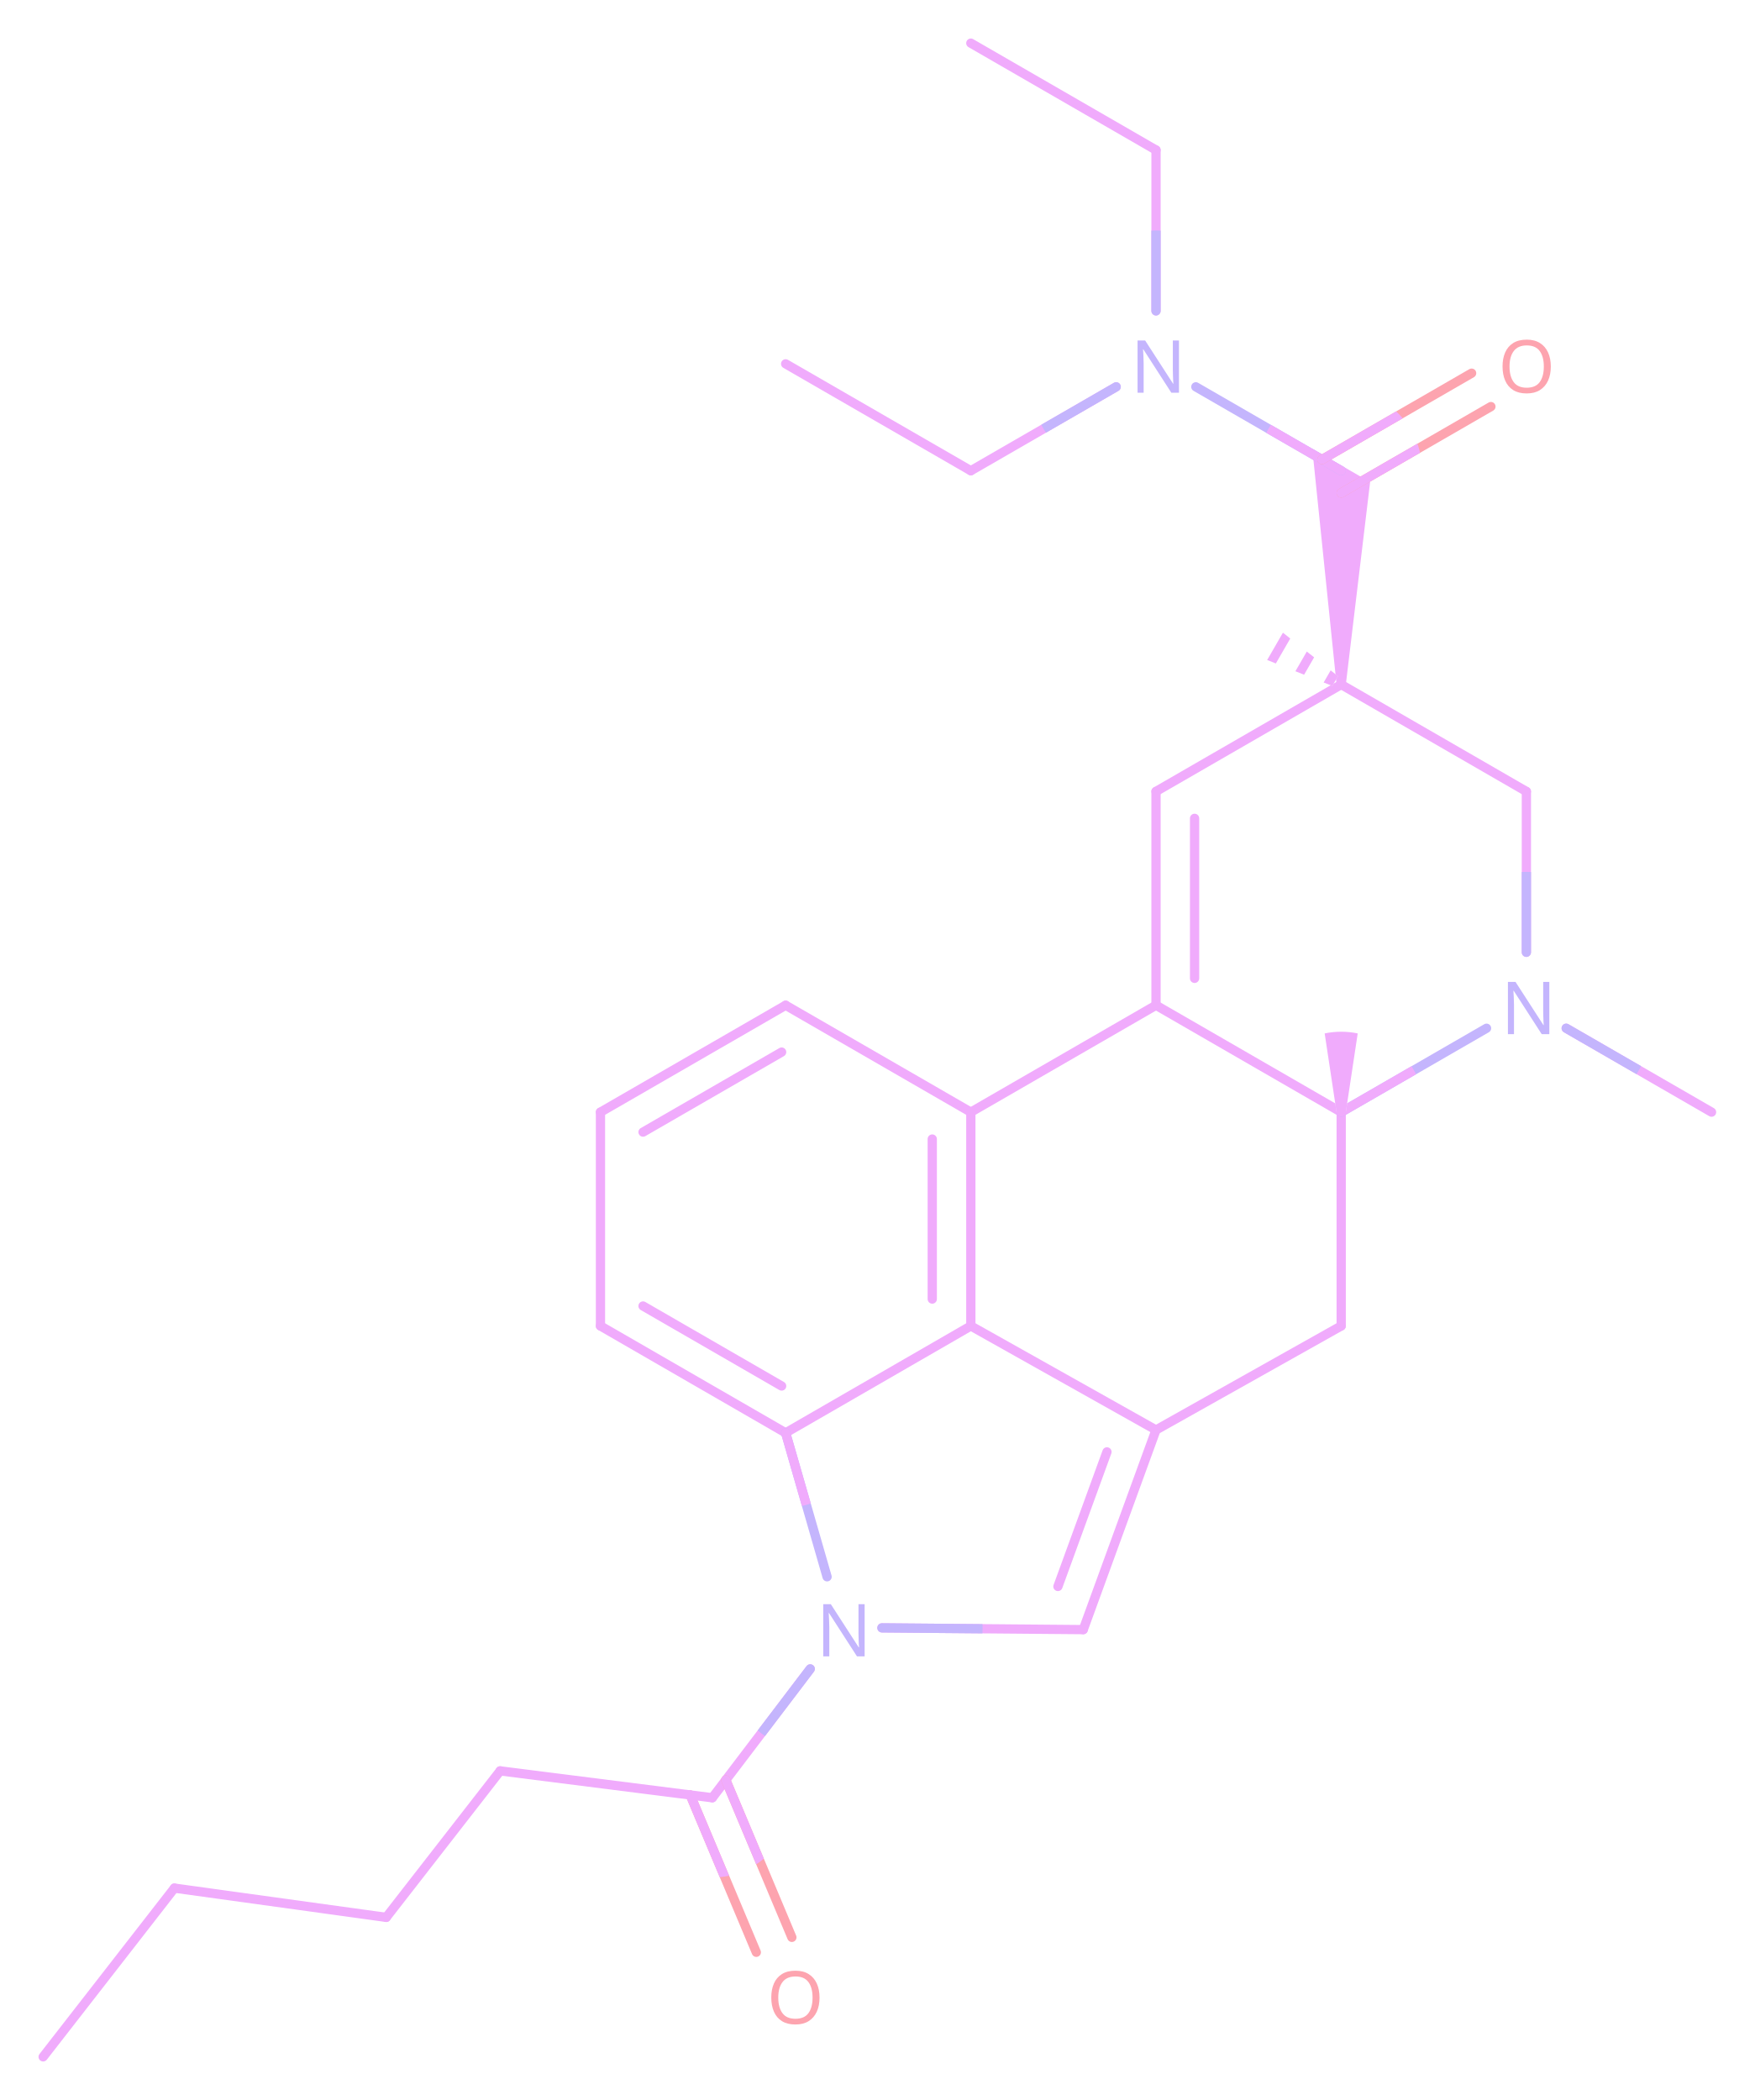
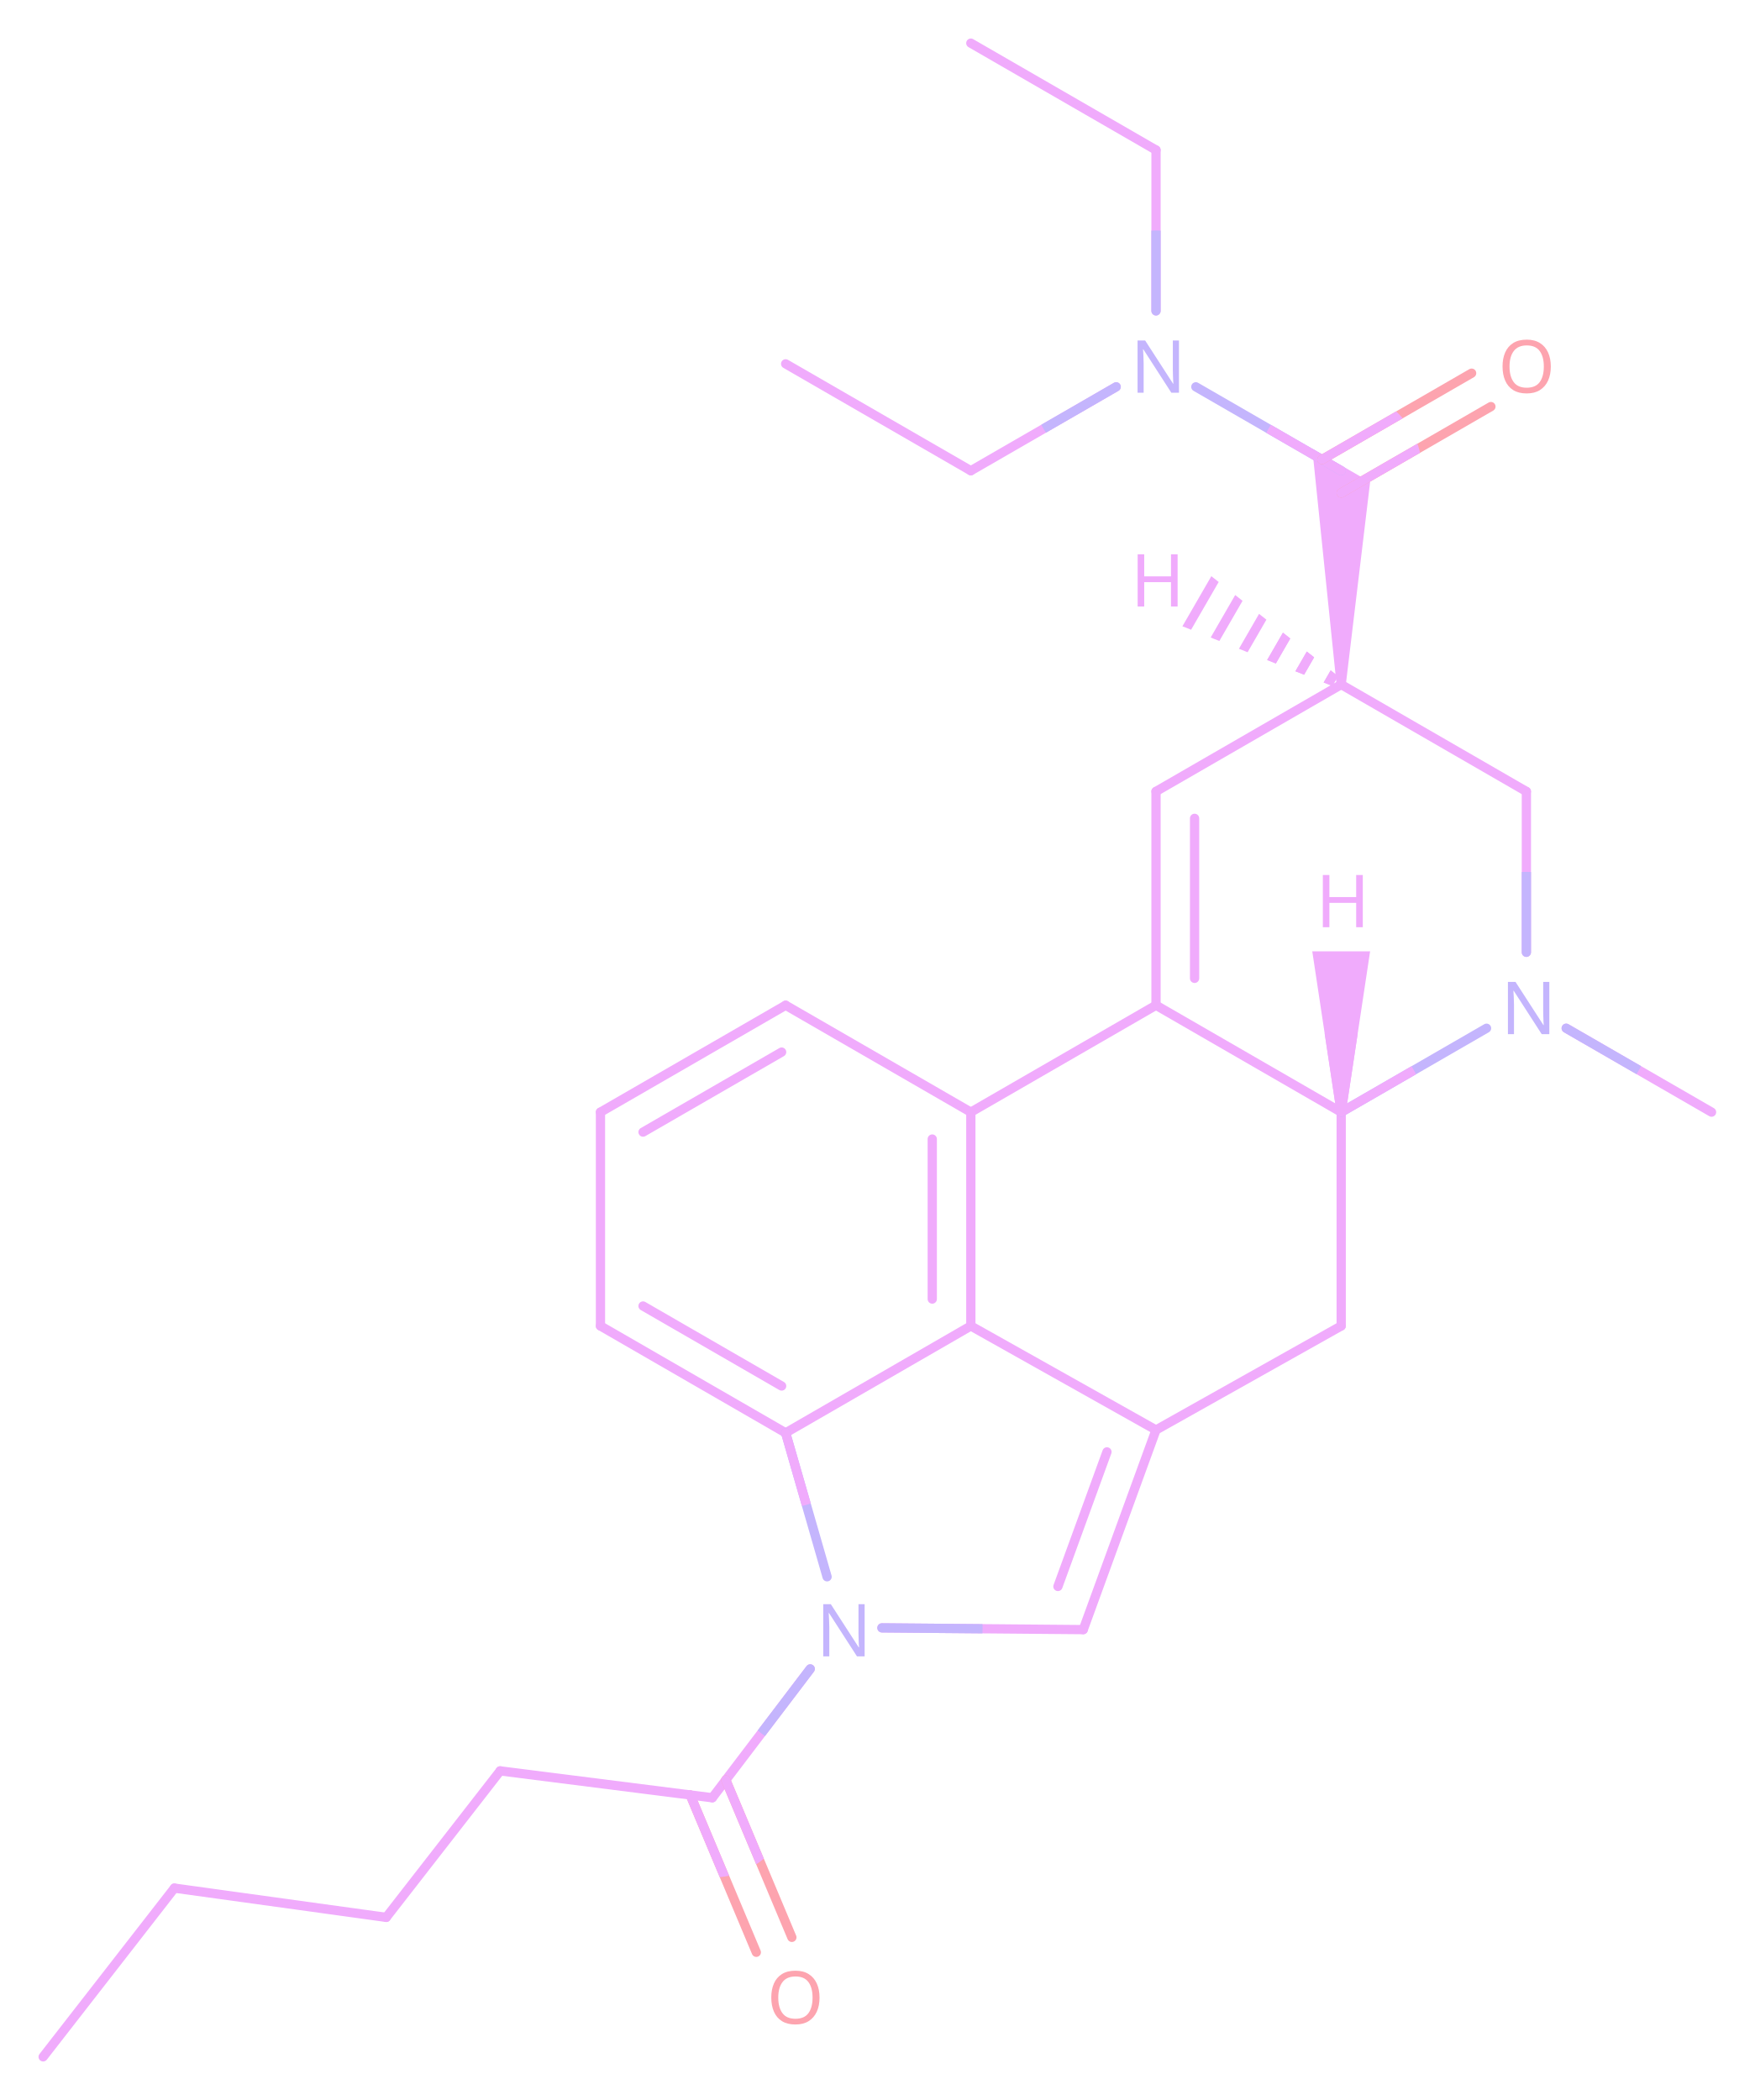
<svg xmlns="http://www.w3.org/2000/svg" fill-opacity="1" color-rendering="auto" color-interpolation="auto" text-rendering="auto" stroke-linecap="square" width="455.616" stroke-miterlimit="10" shape-rendering="auto" stroke-opacity="1" stroke-dasharray="none" font-weight="normal" stroke-width="1" height="545.35" font-family="Dialog" font-style="normal" stroke-linejoin="miter" font-size="12px" stroke-dashoffset="0" image-rendering="auto" version="1.1" id="svg263" style="fill:#f0abfc;stroke:none;">
  <defs id="genericDefs" />
  <g id="g261" transform="translate(-10.18389,-10.33308)" style="fill:#f0abfc;stroke:none">
    <defs id="28128359725-defs1">
      <clipPath clipPathUnits="userSpaceOnUse" id="28128359306-clipPath1">
        <path d="M 0,0 H 476 V 566 H 0 Z" id="path3" style="stroke:none" />
      </clipPath>
      <clipPath clipPathUnits="userSpaceOnUse" id="28128359786-clipPath1">
        <path d="m 406.514,236.748 c -11.535,0 -20.885,9.351 -20.885,20.885 0,11.535 9.351,20.886 20.885,20.886 11.535,0 20.886,-9.351 20.886,-20.886 0,-11.535 -9.351,-20.885 -20.886,-20.885 z" id="path6" style="stroke:none" />
      </clipPath>
      <clipPath clipPathUnits="userSpaceOnUse" id="28128359347-clipPath1">
        <path d="m 358.431,277.357 c -12.035,0 -21.791,9.756 -21.791,21.791 0,12.035 9.756,21.791 21.791,21.791 12.035,0 21.791,-9.756 21.791,-21.791 0,-12.035 -9.756,-21.791 -21.791,-21.791 z" id="path9" style="stroke:none" />
      </clipPath>
      <clipPath clipPathUnits="userSpaceOnUse" id="2812835977-clipPath1">
        <path d="m 239.179,406.933 c -14.437,0 -26.14,11.704 -26.14,26.141 0,14.437 11.704,26.14 26.14,26.14 14.437,0 26.14,-11.704 26.14,-26.14 0,-14.437 -11.704,-26.141 -26.14,-26.141 z" id="path12" style="stroke:none" />
      </clipPath>
      <clipPath clipPathUnits="userSpaceOnUse" id="28128359129-clipPath1">
        <path d="m 214.182,362.985 c -10.741,0 -19.448,8.707 -19.448,19.448 0,10.741 8.707,19.448 19.448,19.448 10.741,0 19.448,-8.707 19.448,-19.448 0,-10.741 -8.707,-19.448 -19.448,-19.448 z" id="path15" style="stroke:none" />
      </clipPath>
      <clipPath clipPathUnits="userSpaceOnUse" id="28128359218-clipPath1">
        <path d="m 358.431,110.788 c -12.035,0 -21.791,9.756 -21.791,21.791 0,12.035 9.756,21.791 21.791,21.791 12.035,0 21.791,-9.756 21.791,-21.791 0,-12.035 -9.756,-21.791 -21.791,-21.791 z" id="path18" style="stroke:none" />
      </clipPath>
      <clipPath clipPathUnits="userSpaceOnUse" id="28128359183-clipPath1">
        <path d="m 300.007,88.998 c -12.035,0 -21.791,9.756 -21.791,21.791 0,12.035 9.756,21.791 21.791,21.791 12.035,0 21.791,-9.756 21.791,-21.791 0,-12.035 -9.756,-21.791 -21.791,-21.791 z" id="path21" style="stroke:none" />
      </clipPath>
      <clipPath clipPathUnits="userSpaceOnUse" id="28128359771-clipPath1">
        <path d="m 358.431,111.579 c -11.598,0 -21,9.402 -21,21 0,11.598 9.402,21 21,21 11.598,0 21,-9.402 21,-21 0,-11.598 -9.402,-21 -21,-21 z" id="path24" style="stroke:none" />
      </clipPath>
      <clipPath clipPathUnits="userSpaceOnUse" id="28128359380-clipPath1">
        <path d="m 358.431,278.263 c -11.534,0 -20.885,9.351 -20.885,20.885 0,11.534 9.35,20.885 20.885,20.885 11.534,0 20.885,-9.35 20.885,-20.885 0,-11.534 -9.35,-20.885 -20.885,-20.885 z" id="path27" style="stroke:none" />
      </clipPath>
      <clipPath clipPathUnits="userSpaceOnUse" id="28128359100-clipPath1">
        <path d="m 358.431,166.468 c -11.948,0 -21.634,9.686 -21.634,21.634 0,11.948 9.686,21.634 21.634,21.634 11.948,0 21.634,-9.686 21.634,-21.634 0,-11.948 -9.686,-21.634 -21.634,-21.634 z" id="path30" style="stroke:none" />
      </clipPath>
      <clipPath clipPathUnits="userSpaceOnUse" id="28128359238-clipPath1">
        <path d="m 416.855,255.565 c -12.035,0 -21.791,9.756 -21.791,21.791 0,12.035 9.756,21.791 21.791,21.791 12.035,0 21.791,-9.756 21.791,-21.791 0,-12.035 -9.756,-21.791 -21.791,-21.791 z" id="path33" style="stroke:none" />
      </clipPath>
      <clipPath clipPathUnits="userSpaceOnUse" id="28128359851-clipPath1">
        <path d="m 310.348,70.181 c -11.534,0 -20.885,9.35 -20.885,20.885 0,11.534 9.35,20.885 20.885,20.885 11.534,0 20.885,-9.35 20.885,-20.885 0,-11.534 -9.35,-20.885 -20.885,-20.885 z" id="path36" style="stroke:none" />
      </clipPath>
      <clipPath clipPathUnits="userSpaceOnUse" id="28128359355-clipPath1">
        <path d="m 220.565,422.716 c -11.605,0 -21.013,9.408 -21.013,21.013 0,11.605 9.408,21.013 21.013,21.013 11.605,0 21.013,-9.408 21.013,-21.013 0,-11.605 -9.408,-21.013 -21.013,-21.013 z" id="path39" style="stroke:none" />
      </clipPath>
      <clipPath clipPathUnits="userSpaceOnUse" id="28128359675-clipPath1">
        <path d="m 195.143,456.483 c -11.438,0 -20.711,9.273 -20.711,20.711 0,11.438 9.273,20.711 20.711,20.711 11.438,0 20.711,-9.273 20.711,-20.711 0,-11.438 -9.273,-20.711 -20.711,-20.711 z" id="path42" style="stroke:none" />
      </clipPath>
      <clipPath clipPathUnits="userSpaceOnUse" id="28128359614-clipPath1">
        <path d="m -399.881,-258.886 h 476 v 566 h -476 z" id="path45" style="stroke:none" />
      </clipPath>
      <clipPath clipPathUnits="userSpaceOnUse" id="28128359292-clipPath1">
        <path d="m -222.096,-420.483 h 476 v 566 h -476 z" id="path48" style="stroke:none" />
      </clipPath>
      <clipPath clipPathUnits="userSpaceOnUse" id="28128359698-clipPath1">
        <path d="m -303.715,-92.318 h 476 v 566 h -476 z" id="path51" style="stroke:none" />
      </clipPath>
      <clipPath clipPathUnits="userSpaceOnUse" id="28128359712-clipPath1">
        <path d="m -399.171,-92.318 h 476 v 566 h -476 z" id="path54" style="stroke:none" />
      </clipPath>
      <clipPath clipPathUnits="userSpaceOnUse" id="28128359599-clipPath1">
        <path d="m -351.822,-231.126 h 476 v 566 h -476 z" id="path57" style="stroke:none" />
      </clipPath>
      <clipPath clipPathUnits="userSpaceOnUse" id="28128359212-clipPath1">
        <path d="m -303.738,-147.84 h 476 v 566 h -476 z" id="path60" style="stroke:none" />
      </clipPath>
      <clipPath clipPathUnits="userSpaceOnUse" id="28128359114-clipPath1">
        <path d="m -209.295,-515.887 h 476 v 566 h -476 z" id="path63" style="stroke:none" />
      </clipPath>
    </defs>
    <g text-rendering="geometricPrecision" id="g69" style="fill:#f0abfc;stroke:none">
      <path d="m 213.742,284.592 c 0.575,-0.332 0.772,-1.067 0.44,-1.642 -0.332,-0.575 -1.067,-0.772 -1.642,-0.44 l -35.987,20.778 c -0.575,0.332 -0.772,1.067 -0.44,1.642 0.332,0.575 1.067,0.772 1.642,0.44 z m 1.041,-12.165 c 0.575,-0.332 0.772,-1.067 0.44,-1.642 -0.332,-0.575 -1.067,-0.772 -1.642,-0.44 l -48.083,27.762 c -0.575,0.332 -0.772,1.067 -0.44,1.642 0.332,0.575 1.067,0.772 1.642,0.44 z" clip-path="url(#28128359306-clipPath1)" id="path67" style="stroke:none;" />
    </g>
    <g text-rendering="geometricPrecision" id="g73" style="fill:#f0abfc;stroke:none">
      <path d="m 167.3,299.148 v 0 55.523 c 0,0.664 -0.538,1.202 -1.202,1.202 -0.664,0 -1.202,-0.538 -1.202,-1.202 v 0 -55.523 c 0,-0.664 0.538,-1.202 1.202,-1.202 0.664,0 1.202,0.538 1.202,1.202 z" clip-path="url(#28128359306-clipPath1)" id="path71" style="stroke:none;" />
    </g>
    <g text-rendering="geometricPrecision" id="g77" style="fill:#f0abfc;stroke:none">
      <path d="m 177.755,348.449 c -0.575,-0.332 -1.31,-0.135 -1.642,0.44 -0.332,0.575 -0.135,1.31 0.44,1.642 l 35.987,20.778 c 0.575,0.332 1.31,0.135 1.642,-0.44 0.332,-0.575 0.135,-1.31 -0.44,-1.642 z m -11.056,5.181 c -0.575,-0.332 -1.31,-0.135 -1.642,0.44 -0.332,0.575 -0.135,1.31 0.44,1.642 l 48.083,27.762 c 0.575,0.332 1.31,0.135 1.642,-0.44 0.332,-0.575 0.135,-1.31 -0.44,-1.642 z" clip-path="url(#28128359306-clipPath1)" id="path75" style="stroke:none;" />
    </g>
    <g text-rendering="geometricPrecision" id="g81" style="fill:#f0abfc;stroke:none">
      <path d="m 213.581,381.392 v 0 l 48.083,-27.762 c 0.575,-0.332 1.31,-0.135 1.642,0.44 0.332,0.575 0.135,1.31 -0.44,1.642 v 0 l -48.083,27.762 c -0.575,0.332 -1.31,0.135 -1.642,-0.44 -0.332,-0.575 -0.135,-1.31 0.44,-1.642 z" clip-path="url(#28128359306-clipPath1)" id="path79" style="stroke:none;" />
    </g>
    <g text-rendering="geometricPrecision" id="g85" style="fill:#f0abfc;stroke:none">
      <path d="m 251.048,347.687 c 0,0.664 0.538,1.202 1.202,1.202 0.664,0 1.202,-0.538 1.202,-1.202 v -41.556 c 0,-0.664 -0.538,-1.202 -1.202,-1.202 -0.664,0 -1.202,0.538 -1.202,1.202 z m 10.015,6.984 c 0,0.664 0.538,1.202 1.202,1.202 0.664,0 1.202,-0.538 1.202,-1.202 v -55.523 c 0,-0.664 -0.538,-1.202 -1.202,-1.202 -0.664,0 -1.202,0.538 -1.202,1.202 z" clip-path="url(#28128359306-clipPath1)" id="path83" style="stroke:none;" />
    </g>
    <g text-rendering="geometricPrecision" id="g89" style="fill:#f0abfc;stroke:none">
      <path d="m 214.782,270.345 v 0 l 48.083,27.762 c 0.575,0.332 0.772,1.067 0.44,1.642 -0.332,0.575 -1.067,0.772 -1.642,0.44 v 0 l -48.083,-27.762 c -0.575,-0.332 -0.772,-1.067 -0.44,-1.642 0.332,-0.575 1.067,-0.772 1.642,-0.44 z" clip-path="url(#28128359306-clipPath1)" id="path87" style="stroke:none;" />
    </g>
    <g text-rendering="geometricPrecision" id="g93" style="fill:#f0abfc;stroke:none">
      <path d="m 309.759,380.634 v 0 l 48.083,-27.011 c 0.579,-0.325 1.311,-0.119 1.636,0.459 0.325,0.579 0.119,1.311 -0.459,1.636 v 0 l -48.083,27.011 c -0.579,0.325 -1.311,0.119 -1.636,-0.459 -0.325,-0.579 -0.119,-1.311 0.459,-1.636 z" clip-path="url(#28128359306-clipPath1)" id="path91" style="stroke:none;" />
    </g>
    <g text-rendering="geometricPrecision" id="g97" style="fill:#f0abfc;stroke:none">
      <path d="m 357.229,354.671 v 0 -55.523 c 0,-0.664 0.538,-1.202 1.202,-1.202 0.664,0 1.202,0.538 1.202,1.202 v 0 55.523 c 0,0.664 -0.538,1.202 -1.202,1.202 -0.664,0 -1.202,-0.538 -1.202,-1.202 z" clip-path="url(#28128359306-clipPath1)" id="path95" style="stroke:none;" />
    </g>
    <g text-rendering="geometricPrecision" id="g101" style="fill:#f0abfc;stroke:none">
      <path d="m 310.949,270.345 v 0 l 48.083,27.762 c 0.575,0.332 0.772,1.067 0.44,1.642 -0.332,0.575 -1.067,0.772 -1.642,0.44 v 0 L 309.747,272.427 c -0.575,-0.332 -0.772,-1.067 -0.44,-1.642 0.332,-0.575 1.067,-0.772 1.642,-0.44 z" clip-path="url(#28128359306-clipPath1)" id="path99" style="stroke:none;" />
    </g>
    <g text-rendering="geometricPrecision" id="g105" style="fill:#f0abfc;stroke:none">
      <path d="m 262.853,353.623 v 0 l 48.083,27.011 c 0.579,0.325 0.784,1.058 0.459,1.636 -0.325,0.579 -1.058,0.784 -1.636,0.459 v 0 l -48.083,-27.011 c -0.579,-0.325 -0.784,-1.058 -0.459,-1.636 0.325,-0.579 1.058,-0.784 1.636,-0.459 z" clip-path="url(#28128359306-clipPath1)" id="path103" style="stroke:none;" />
    </g>
    <g text-rendering="geometricPrecision" id="g109" style="fill:#f0abfc;stroke:none">
      <path d="m 310.949,272.427 v 0 l -48.083,27.762 c -0.575,0.332 -1.31,0.135 -1.642,-0.44 -0.332,-0.575 -0.135,-1.31 0.44,-1.642 v 0 l 48.083,-27.762 c 0.575,-0.332 1.31,-0.135 1.642,0.44 0.332,0.575 0.135,1.31 -0.44,1.642 z" clip-path="url(#28128359306-clipPath1)" id="path107" style="stroke:none;" />
    </g>
    <g text-rendering="geometricPrecision" id="g113" style="fill:#f0abfc;stroke:none">
      <path d="m 359.032,189.142 v 0 l -48.083,27.762 c -0.575,0.332 -1.31,0.135 -1.642,-0.44 -0.332,-0.575 -0.135,-1.31 0.44,-1.642 v 0 l 48.083,-27.762 c 0.575,-0.332 1.31,-0.135 1.642,0.44 0.332,0.575 0.135,1.31 -0.44,1.642 z" clip-path="url(#28128359306-clipPath1)" id="path111" style="stroke:none;" />
    </g>
    <g text-rendering="geometricPrecision" id="g119" style="fill:#f0abfc;stroke:none">
      <path d="m 405.312,257.634 v 0 -41.771 c 0,-0.664 0.538,-1.202 1.202,-1.202 0.664,0 1.202,0.538 1.202,1.202 v 0 41.771 c 0,0.664 -0.538,1.202 -1.202,1.202 -0.664,0 -1.202,-0.538 -1.202,-1.202 z" clip-path="url(#28128359306-clipPath1)" id="path115" style="stroke:none;" />
      <path d="m 405.312,257.634 v 0 -41.771 c 0,-0.664 0.538,-1.202 1.202,-1.202 0.664,0 1.202,0.538 1.202,1.202 v 0 41.771 c 0,0.664 -0.538,1.202 -1.202,1.202 -0.664,0 -1.202,-0.538 -1.202,-1.202 z" clip-path="url(#28128359786-clipPath1)" id="path117" style="fill:#c4b5fd;stroke:none;" />
    </g>
    <g text-rendering="geometricPrecision" id="g123" style="fill:#f0abfc;stroke:none">
      <path d="m 359.032,187.06 v 0 l 48.083,27.762 c 0.575,0.332 0.772,1.067 0.44,1.642 -0.332,0.575 -1.067,0.772 -1.642,0.44 v 0 l -48.083,-27.762 c -0.575,-0.332 -0.772,-1.067 -0.44,-1.642 0.332,-0.575 1.067,-0.772 1.642,-0.44 z" clip-path="url(#28128359306-clipPath1)" id="path121" style="stroke:none;" />
    </g>
    <g text-rendering="geometricPrecision" id="g127" style="fill:#f0abfc;stroke:none">
      <path d="m 321.564,222.846 c 0,-0.664 -0.538,-1.202 -1.202,-1.202 -0.664,0 -1.202,0.538 -1.202,1.202 v 41.556 c 0,0.664 0.538,1.202 1.202,1.202 0.664,0 1.202,-0.538 1.202,-1.202 z m -10.015,-6.984 c 0,-0.664 -0.538,-1.202 -1.202,-1.202 -0.664,0 -1.202,0.538 -1.202,1.202 v 55.523 c 0,0.664 0.538,1.202 1.202,1.202 0.664,0 1.202,-0.538 1.202,-1.202 z" clip-path="url(#28128359306-clipPath1)" id="path125" style="stroke:none;" />
    </g>
    <g text-rendering="geometricPrecision" id="g133" style="fill:#c4b5fd;stroke:none;">
      <path d="m 357.83,298.107 v 0 l 37.742,-21.791 c 0.575,-0.332 1.31,-0.135 1.642,0.44 0.332,0.575 0.135,1.31 -0.44,1.642 v 0 l -37.742,21.791 c -0.575,0.332 -1.31,0.135 -1.642,-0.44 -0.332,-0.575 -0.135,-1.31 0.44,-1.642 z" clip-path="url(#28128359306-clipPath1)" id="path129" style="stroke:none;" />
      <path d="m 357.83,298.107 v 0 l 37.742,-21.791 c 0.575,-0.332 1.31,-0.135 1.642,0.44 0.332,0.575 0.135,1.31 -0.44,1.642 v 0 l -37.742,21.791 c -0.575,0.332 -1.31,0.135 -1.642,-0.44 -0.332,-0.575 -0.135,-1.31 0.44,-1.642 z" clip-path="url(#28128359347-clipPath1)" id="path131" style="fill:#f0abfc;stroke:none;" />
    </g>
    <g text-rendering="geometricPrecision" id="g139" style="fill:#f0abfc;stroke:none">
      <path d="m 239.189,431.872 v 0 l 52.279,0.455 c 0.664,0.006 1.197,0.548 1.191,1.212 -0.006,0.664 -0.548,1.197 -1.212,1.191 v 0 l -52.279,-0.455 c -0.664,-0.006 -1.197,-0.548 -1.191,-1.212 0.006,-0.664 0.548,-1.197 1.212,-1.191 z" clip-path="url(#28128359306-clipPath1)" id="path135" style="stroke:none;" />
      <path d="m 239.189,431.872 v 0 l 52.279,0.455 c 0.664,0.006 1.197,0.548 1.191,1.212 -0.006,0.664 -0.548,1.197 -1.212,1.191 v 0 l -52.279,-0.455 c -0.664,-0.006 -1.197,-0.548 -1.191,-1.212 0.006,-0.664 0.548,-1.197 1.212,-1.191 z" clip-path="url(#2812835977-clipPath1)" id="path137" style="fill:#c4b5fd;stroke:none;" />
    </g>
    <g text-rendering="geometricPrecision" id="g145" style="fill:#c4b5fd;stroke:none;">
      <path d="m 215.337,382.1 v 0 l 10.757,37.378 c 0.184,0.638 -0.185,1.304 -0.823,1.487 -0.638,0.184 -1.304,-0.185 -1.487,-0.823 v 0 l -10.757,-37.378 c -0.183,-0.638 0.185,-1.304 0.823,-1.487 0.638,-0.184 1.304,0.185 1.487,0.823 z" clip-path="url(#28128359306-clipPath1)" id="path141" style="stroke:none;" />
      <path d="m 215.337,382.1 v 0 l 10.757,37.378 c 0.184,0.638 -0.185,1.304 -0.823,1.487 -0.638,0.184 -1.304,-0.185 -1.487,-0.823 v 0 l -10.757,-37.378 c -0.183,-0.638 0.185,-1.304 0.823,-1.487 0.638,-0.184 1.304,0.185 1.487,0.823 z" clip-path="url(#28128359129-clipPath1)" id="path143" style="fill:#f0abfc;stroke:none;" />
    </g>
    <g text-rendering="geometricPrecision" id="g149" style="fill:#f0abfc;stroke:none">
      <path d="m 283.752,421.913 c -0.227,0.624 0.094,1.313 0.718,1.54 0.624,0.227 1.313,-0.094 1.54,-0.718 l 12.733,-34.949 c 0.227,-0.624 -0.094,-1.313 -0.718,-1.541 -0.624,-0.227 -1.313,0.094 -1.54,0.718 z m 6.576,11.205 c -0.227,0.624 0.094,1.313 0.718,1.541 0.624,0.227 1.313,-0.094 1.54,-0.718 l 18.89,-51.848 c 0.227,-0.624 -0.094,-1.313 -0.718,-1.541 -0.624,-0.227 -1.313,0.094 -1.54,0.718 z" clip-path="url(#28128359306-clipPath1)" id="path147" style="stroke:none;" />
    </g>
    <g text-rendering="geometricPrecision" id="g153" style="fill:#f0abfc;stroke:none">
      <path d="m 358.431,188.101 h 1.202 l 6.309,-52.573 -7.511,-4.337 -7.511,-4.337 6.309,61.246 z" clip-path="url(#28128359306-clipPath1)" id="path151" style="stroke:none;" />
    </g>
    <g text-rendering="geometricPrecision" id="g159" style="fill:#c4b5fd;stroke:none;">
      <path d="m 357.83,133.62 v 0 l -37.743,-21.791 c -0.575,-0.332 -0.772,-1.067 -0.44,-1.642 0.332,-0.575 1.067,-0.772 1.642,-0.44 v 0 l 37.743,21.791 c 0.575,0.332 0.772,1.067 0.44,1.642 -0.332,0.575 -1.067,0.772 -1.642,0.44 z" clip-path="url(#28128359306-clipPath1)" id="path155" style="stroke:none;" />
      <path d="m 357.83,133.62 v 0 l -37.743,-21.791 c -0.575,-0.332 -0.772,-1.067 -0.44,-1.642 0.332,-0.575 1.067,-0.772 1.642,-0.44 v 0 l 37.743,21.791 c 0.575,0.332 0.772,1.067 0.44,1.642 -0.332,0.575 -1.067,0.772 -1.642,0.44 z" clip-path="url(#28128359218-clipPath1)" id="path157" style="fill:#f0abfc;stroke:none;" />
    </g>
    <g text-rendering="geometricPrecision" id="g165" style="fill:#f0abfc;stroke:none">
      <path d="m 300.608,111.829 v 0 l -37.743,21.791 c -0.575,0.332 -1.31,0.135 -1.642,-0.44 -0.332,-0.575 -0.135,-1.31 0.44,-1.642 v 0 l 37.743,-21.791 c 0.575,-0.332 1.31,-0.135 1.642,0.44 0.332,0.575 0.135,1.31 -0.44,1.642 z" clip-path="url(#28128359306-clipPath1)" id="path161" style="stroke:none;" />
      <path d="m 300.608,111.829 v 0 l -37.743,21.791 c -0.575,0.332 -1.31,0.135 -1.642,-0.44 -0.332,-0.575 -0.135,-1.31 0.44,-1.642 v 0 l 37.743,-21.791 c 0.575,-0.332 1.31,-0.135 1.642,0.44 0.332,0.575 0.135,1.31 -0.44,1.642 z" clip-path="url(#28128359183-clipPath1)" id="path163" style="fill:#c4b5fd;stroke:none;" />
    </g>
    <g text-rendering="geometricPrecision" id="g171" style="fill:#fda4af;stroke:none;">
      <path d="m 352.823,128.647 c -0.575,0.332 -0.772,1.067 -0.44,1.642 0.332,0.575 1.067,0.772 1.642,0.44 l 38.877,-22.445 c 0.575,-0.332 0.772,-1.067 0.44,-1.642 -0.332,-0.575 -1.067,-0.772 -1.642,-0.44 z m 5.007,8.673 c -0.575,0.332 -0.772,1.067 -0.44,1.642 0.332,0.575 1.067,0.772 1.642,0.44 l 38.877,-22.445 c 0.575,-0.332 0.772,-1.067 0.44,-1.642 -0.332,-0.575 -1.067,-0.772 -1.642,-0.44 z" clip-path="url(#28128359306-clipPath1)" id="path167" style="stroke:none;" />
      <path d="m 352.823,128.647 c -0.575,0.332 -0.772,1.067 -0.44,1.642 0.332,0.575 1.067,0.772 1.642,0.44 l 38.877,-22.445 c 0.575,-0.332 0.772,-1.067 0.44,-1.642 -0.332,-0.575 -1.067,-0.772 -1.642,-0.44 z m 5.007,8.673 c -0.575,0.332 -0.772,1.067 -0.44,1.642 0.332,0.575 1.067,0.772 1.642,0.44 l 38.877,-22.445 c 0.575,-0.332 0.772,-1.067 0.44,-1.642 -0.332,-0.575 -1.067,-0.772 -1.642,-0.44 z" clip-path="url(#28128359771-clipPath1)" id="path169" style="fill:#f0abfc;stroke:none;" />
    </g>
-     <g text-rendering="geometricPrecision" id="g177" style="fill:#ffffff99;stroke:none;">
+     <g text-rendering="geometricPrecision" id="g177" style="fill:#f0abfc;stroke:none;">
      <path d="m 358.431,299.148 h 1.202 l 6.309,-41.77 h -7.511 -7.511 l 6.309,41.77 z" clip-path="url(#28128359306-clipPath1)" id="path173" style="stroke:none;" />
      <path d="m 358.431,299.148 h 1.202 l 6.309,-41.77 h -7.511 -7.511 l 6.309,41.77 z" clip-path="url(#28128359380-clipPath1)" id="path175" style="fill:#f0abfc;stroke:none;" />
    </g>
-     <g text-rendering="geometricPrecision" id="g183" style="fill:#ffffff99;stroke:none;">
+     <g text-rendering="geometricPrecision" id="g183" style="fill:#f0abfc;stroke:none;">
      <path d="m 353.878,187.569 2.257,0.898 v 0 l 1.465,-2.538 v 0 l -1.906,-1.505 v 0 z m -7.335,-2.919 2.257,0.898 2.604,-4.511 -1.906,-1.505 z m -7.335,-2.919 2.257,0.898 3.743,-6.484 v 0 l -1.906,-1.505 v 0 z m -7.335,-2.919 2.257,0.898 4.882,-8.457 -1.906,-1.505 v 0 z m -7.335,-2.919 2.257,0.898 6.021,-10.43 v 0 l -1.906,-1.505 z m -7.335,-2.919 2.257,0.898 7.161,-12.402 -1.906,-1.505 v 0 l -3.756,6.505 z" clip-path="url(#28128359306-clipPath1)" id="path179" style="stroke:none;" />
      <path d="m 353.878,187.569 2.257,0.898 v 0 l 1.465,-2.538 v 0 l -1.906,-1.505 v 0 z m -7.335,-2.919 2.257,0.898 2.604,-4.511 -1.906,-1.505 z m -7.335,-2.919 2.257,0.898 3.743,-6.484 v 0 l -1.906,-1.505 v 0 z m -7.335,-2.919 2.257,0.898 4.882,-8.457 -1.906,-1.505 v 0 z m -7.335,-2.919 2.257,0.898 6.021,-10.43 v 0 l -1.906,-1.505 z m -7.335,-2.919 2.257,0.898 7.161,-12.402 -1.906,-1.505 v 0 l -3.756,6.505 z" clip-path="url(#28128359100-clipPath1)" id="path181" style="fill:#f0abfc;stroke:none;" />
    </g>
    <g text-rendering="geometricPrecision" id="g189" style="fill:#f0abfc;stroke:none">
      <path d="m 417.456,276.315 v 0 l 37.743,21.79 c 0.575,0.332 0.772,1.067 0.44,1.642 -0.332,0.575 -1.067,0.772 -1.642,0.44 v 0 L 416.254,278.397 c -0.575,-0.332 -0.772,-1.067 -0.44,-1.642 0.332,-0.575 1.067,-0.772 1.642,-0.44 z" clip-path="url(#28128359306-clipPath1)" id="path185" style="stroke:none;" />
      <path d="m 417.456,276.315 v 0 l 37.743,21.79 c 0.575,0.332 0.772,1.067 0.44,1.642 -0.332,0.575 -1.067,0.772 -1.642,0.44 v 0 L 416.254,278.397 c -0.575,-0.332 -0.772,-1.067 -0.44,-1.642 0.332,-0.575 1.067,-0.772 1.642,-0.44 z" clip-path="url(#28128359238-clipPath1)" id="path187" style="fill:#c4b5fd;stroke:none;" />
    </g>
    <g text-rendering="geometricPrecision" id="g193" style="fill:#f0abfc;stroke:none">
      <path d="m 261.663,133.62 v 0 l -48.083,-27.761 c -0.575,-0.332 -0.772,-1.067 -0.44,-1.642 0.332,-0.575 1.067,-0.772 1.642,-0.44 v 0 l 48.084,27.761 c 0.575,0.332 0.772,1.067 0.44,1.642 -0.332,0.575 -1.067,0.772 -1.642,0.44 z" clip-path="url(#28128359306-clipPath1)" id="path191" style="stroke:none;" />
    </g>
    <g text-rendering="geometricPrecision" id="g199" style="fill:#f0abfc;stroke:none">
      <path d="m 309.146,91.066 v 0 -41.77 c 0,-0.664 0.538,-1.202 1.202,-1.202 0.664,0 1.202,0.538 1.202,1.202 v 0 41.77 c 0,0.664 -0.538,1.202 -1.202,1.202 -0.664,0 -1.202,-0.538 -1.202,-1.202 z" clip-path="url(#28128359306-clipPath1)" id="path195" style="stroke:none;" />
      <path d="m 309.146,91.066 v 0 -41.77 c 0,-0.664 0.538,-1.202 1.202,-1.202 0.664,0 1.202,0.538 1.202,1.202 v 0 41.77 c 0,0.664 -0.538,1.202 -1.202,1.202 -0.664,0 -1.202,-0.538 -1.202,-1.202 z" clip-path="url(#28128359851-clipPath1)" id="path197" style="fill:#c4b5fd;stroke:none;" />
    </g>
    <g text-rendering="geometricPrecision" id="g203" style="fill:#f0abfc;stroke:none">
      <path d="m 309.747,50.337 v 0 l -48.084,-27.761 c -0.575,-0.332 -0.772,-1.067 -0.44,-1.642 0.332,-0.575 1.067,-0.772 1.642,-0.44 v 0 l 48.084,27.761 c 0.575,0.332 0.772,1.067 0.44,1.642 -0.332,0.575 -1.067,0.772 -1.642,0.44 z" clip-path="url(#28128359306-clipPath1)" id="path201" style="stroke:none;" />
    </g>
    <g text-rendering="geometricPrecision" id="g209" style="fill:#f0abfc;stroke:none">
      <path d="m 221.522,444.456 v 0 l -25.422,33.466 c -0.402,0.528 -1.155,0.631 -1.684,0.23 -0.528,-0.402 -0.631,-1.155 -0.23,-1.684 v 0 l 25.422,-33.466 c 0.402,-0.529 1.155,-0.631 1.684,-0.23 0.528,0.402 0.631,1.155 0.23,1.684 z" clip-path="url(#28128359306-clipPath1)" id="path205" style="stroke:none;" />
      <path d="m 221.522,444.456 v 0 l -25.422,33.466 c -0.402,0.528 -1.155,0.631 -1.684,0.23 -0.528,-0.402 -0.631,-1.155 -0.23,-1.684 v 0 l 25.422,-33.466 c 0.402,-0.529 1.155,-0.631 1.684,-0.23 0.528,0.402 0.631,1.155 0.23,1.684 z" clip-path="url(#28128359355-clipPath1)" id="path207" style="fill:#c4b5fd;stroke:none;" />
    </g>
    <g text-rendering="geometricPrecision" id="g215" style="fill:#fda4af;stroke:none;">
      <path d="m 199.749,472.125 c -0.257,-0.612 -0.961,-0.9 -1.573,-0.643 -0.612,0.257 -0.9,0.961 -0.643,1.573 l 17.156,40.858 c 0.257,0.612 0.961,0.9 1.573,0.643 0.612,-0.257 0.9,-0.961 0.643,-1.573 z m -9.234,3.877 c -0.257,-0.612 -0.961,-0.9 -1.573,-0.643 -0.612,0.257 -0.9,0.961 -0.643,1.573 l 17.156,40.858 c 0.257,0.612 0.961,0.9 1.573,0.643 0.612,-0.257 0.9,-0.961 0.643,-1.573 z" clip-path="url(#28128359306-clipPath1)" id="path211" style="stroke:none;" />
      <path d="m 199.749,472.125 c -0.257,-0.612 -0.961,-0.9 -1.573,-0.643 -0.612,0.257 -0.9,0.961 -0.643,1.573 l 17.156,40.858 c 0.257,0.612 0.961,0.9 1.573,0.643 0.612,-0.257 0.9,-0.961 0.643,-1.573 z m -9.234,3.877 c -0.257,-0.612 -0.961,-0.9 -1.573,-0.643 -0.612,0.257 -0.9,0.961 -0.643,1.573 l 17.156,40.858 c 0.257,0.612 0.961,0.9 1.573,0.643 0.612,-0.257 0.9,-0.961 0.643,-1.573 z" clip-path="url(#28128359675-clipPath1)" id="path213" style="fill:#f0abfc;stroke:none;" />
    </g>
    <g text-rendering="geometricPrecision" id="g219" style="fill:#f0abfc;stroke:none">
      <path d="m 194.992,478.387 v 0 l -55.081,-6.98 c -0.658,-0.083 -1.125,-0.685 -1.041,-1.343 0.084,-0.658 0.685,-1.125 1.343,-1.041 v 0 l 55.081,6.98 c 0.658,0.083 1.125,0.685 1.041,1.343 -0.083,0.658 -0.685,1.125 -1.343,1.041 z" clip-path="url(#28128359306-clipPath1)" id="path217" style="stroke:none;" />
    </g>
    <g text-rendering="geometricPrecision" id="g223" style="fill:#f0abfc;stroke:none">
      <path d="m 109.522,507.523 v 0 l 29.591,-38.046 c 0.407,-0.524 1.163,-0.618 1.687,-0.211 0.524,0.407 0.618,1.163 0.211,1.686 v 0 l -29.591,38.046 c -0.407,0.524 -1.163,0.618 -1.686,0.211 -0.524,-0.407 -0.618,-1.163 -0.211,-1.686 z" clip-path="url(#28128359306-clipPath1)" id="path221" style="stroke:none;" />
    </g>
    <g text-rendering="geometricPrecision" id="g227" style="fill:#f0abfc;stroke:none">
      <path d="m 110.306,509.451 v 0 l -54.998,-7.606 c -0.657,-0.091 -1.117,-0.698 -1.026,-1.355 0.091,-0.657 0.698,-1.117 1.355,-1.026 v 0 l 54.998,7.606 c 0.657,0.091 1.117,0.698 1.026,1.355 -0.091,0.657 -0.698,1.117 -1.355,1.026 z" clip-path="url(#28128359306-clipPath1)" id="path225" style="stroke:none;" />
    </g>
    <g text-rendering="geometricPrecision" id="g231" style="fill:#f0abfc;stroke:none">
      <path d="m 56.421,501.392 v 0 l -34.087,43.827 c -0.407,0.524 -1.163,0.618 -1.686,0.211 -0.524,-0.407 -0.618,-1.163 -0.211,-1.686 v 0 l 34.087,-43.827 c 0.407,-0.524 1.163,-0.618 1.686,-0.211 0.524,0.407 0.618,1.163 0.211,1.686 z" clip-path="url(#28128359306-clipPath1)" id="path229" style="stroke:none;" />
    </g>
    <g text-rendering="geometricPrecision" font-size="19px" font-family="sans-serif" transform="translate(399.8813,258.886)" id="g235" style="fill:#c4b5fd;stroke:none;">
      <text x="0" xml:space="preserve" y="20" clip-path="url(#28128359614-clipPath1)" id="text233" style="stroke:none;">N</text>
    </g>
    <g text-rendering="geometricPrecision" font-size="19px" font-family="sans-serif" transform="translate(222.0959,420.4828)" id="g239" style="fill:#c4b5fd;stroke:none;">
      <text x="0" xml:space="preserve" y="20" clip-path="url(#28128359292-clipPath1)" id="text237" style="stroke:none;">N</text>
    </g>
    <g text-rendering="geometricPrecision" font-size="19px" font-family="sans-serif" transform="translate(303.7147,92.3181)" id="g243" style="fill:#c4b5fd;stroke:none;">
      <text x="0" xml:space="preserve" y="20" clip-path="url(#28128359698-clipPath1)" id="text241" style="stroke:none;">N</text>
    </g>
    <g text-rendering="geometricPrecision" font-size="19px" font-family="sans-serif" transform="translate(399.1707,92.3181)" id="g247" style="fill:#fda4af;stroke:none;">
      <text x="0" xml:space="preserve" y="20" clip-path="url(#28128359712-clipPath1)" id="text245" style="stroke:none;">O</text>
    </g>
-     <g text-rendering="geometricPrecision" font-size="19px" font-family="sans-serif" transform="translate(351.8216,231.1256)" id="g251" style="fill:#ffffff99;stroke:none;">
+     <g text-rendering="geometricPrecision" font-size="19px" font-family="sans-serif" transform="translate(351.8216,231.1256)" id="g251" style="fill:#f0abfc;stroke:none;">
      <text x="0" xml:space="preserve" y="20" clip-path="url(#28128359599-clipPath1)" id="text249" style="stroke:none;">H</text>
    </g>
-     <g text-rendering="geometricPrecision" font-size="19px" font-family="sans-serif" transform="translate(303.738,147.8404)" id="g255" style="fill:#ffffff99;stroke:none;">
+     <g text-rendering="geometricPrecision" font-size="19px" font-family="sans-serif" transform="translate(303.738,147.8404)" id="g255" style="fill:#f0abfc;stroke:none;">
      <text x="0" xml:space="preserve" y="20" clip-path="url(#28128359212-clipPath1)" id="text253" style="stroke:none;">H</text>
    </g>
    <g text-rendering="geometricPrecision" font-size="19px" font-family="sans-serif" transform="translate(209.2948,515.8868)" id="g259" style="fill:#fda4af;stroke:none;">
      <text x="0" xml:space="preserve" y="20" clip-path="url(#28128359114-clipPath1)" id="text257" style="stroke:none;">O</text>
    </g>
  </g>
</svg>
